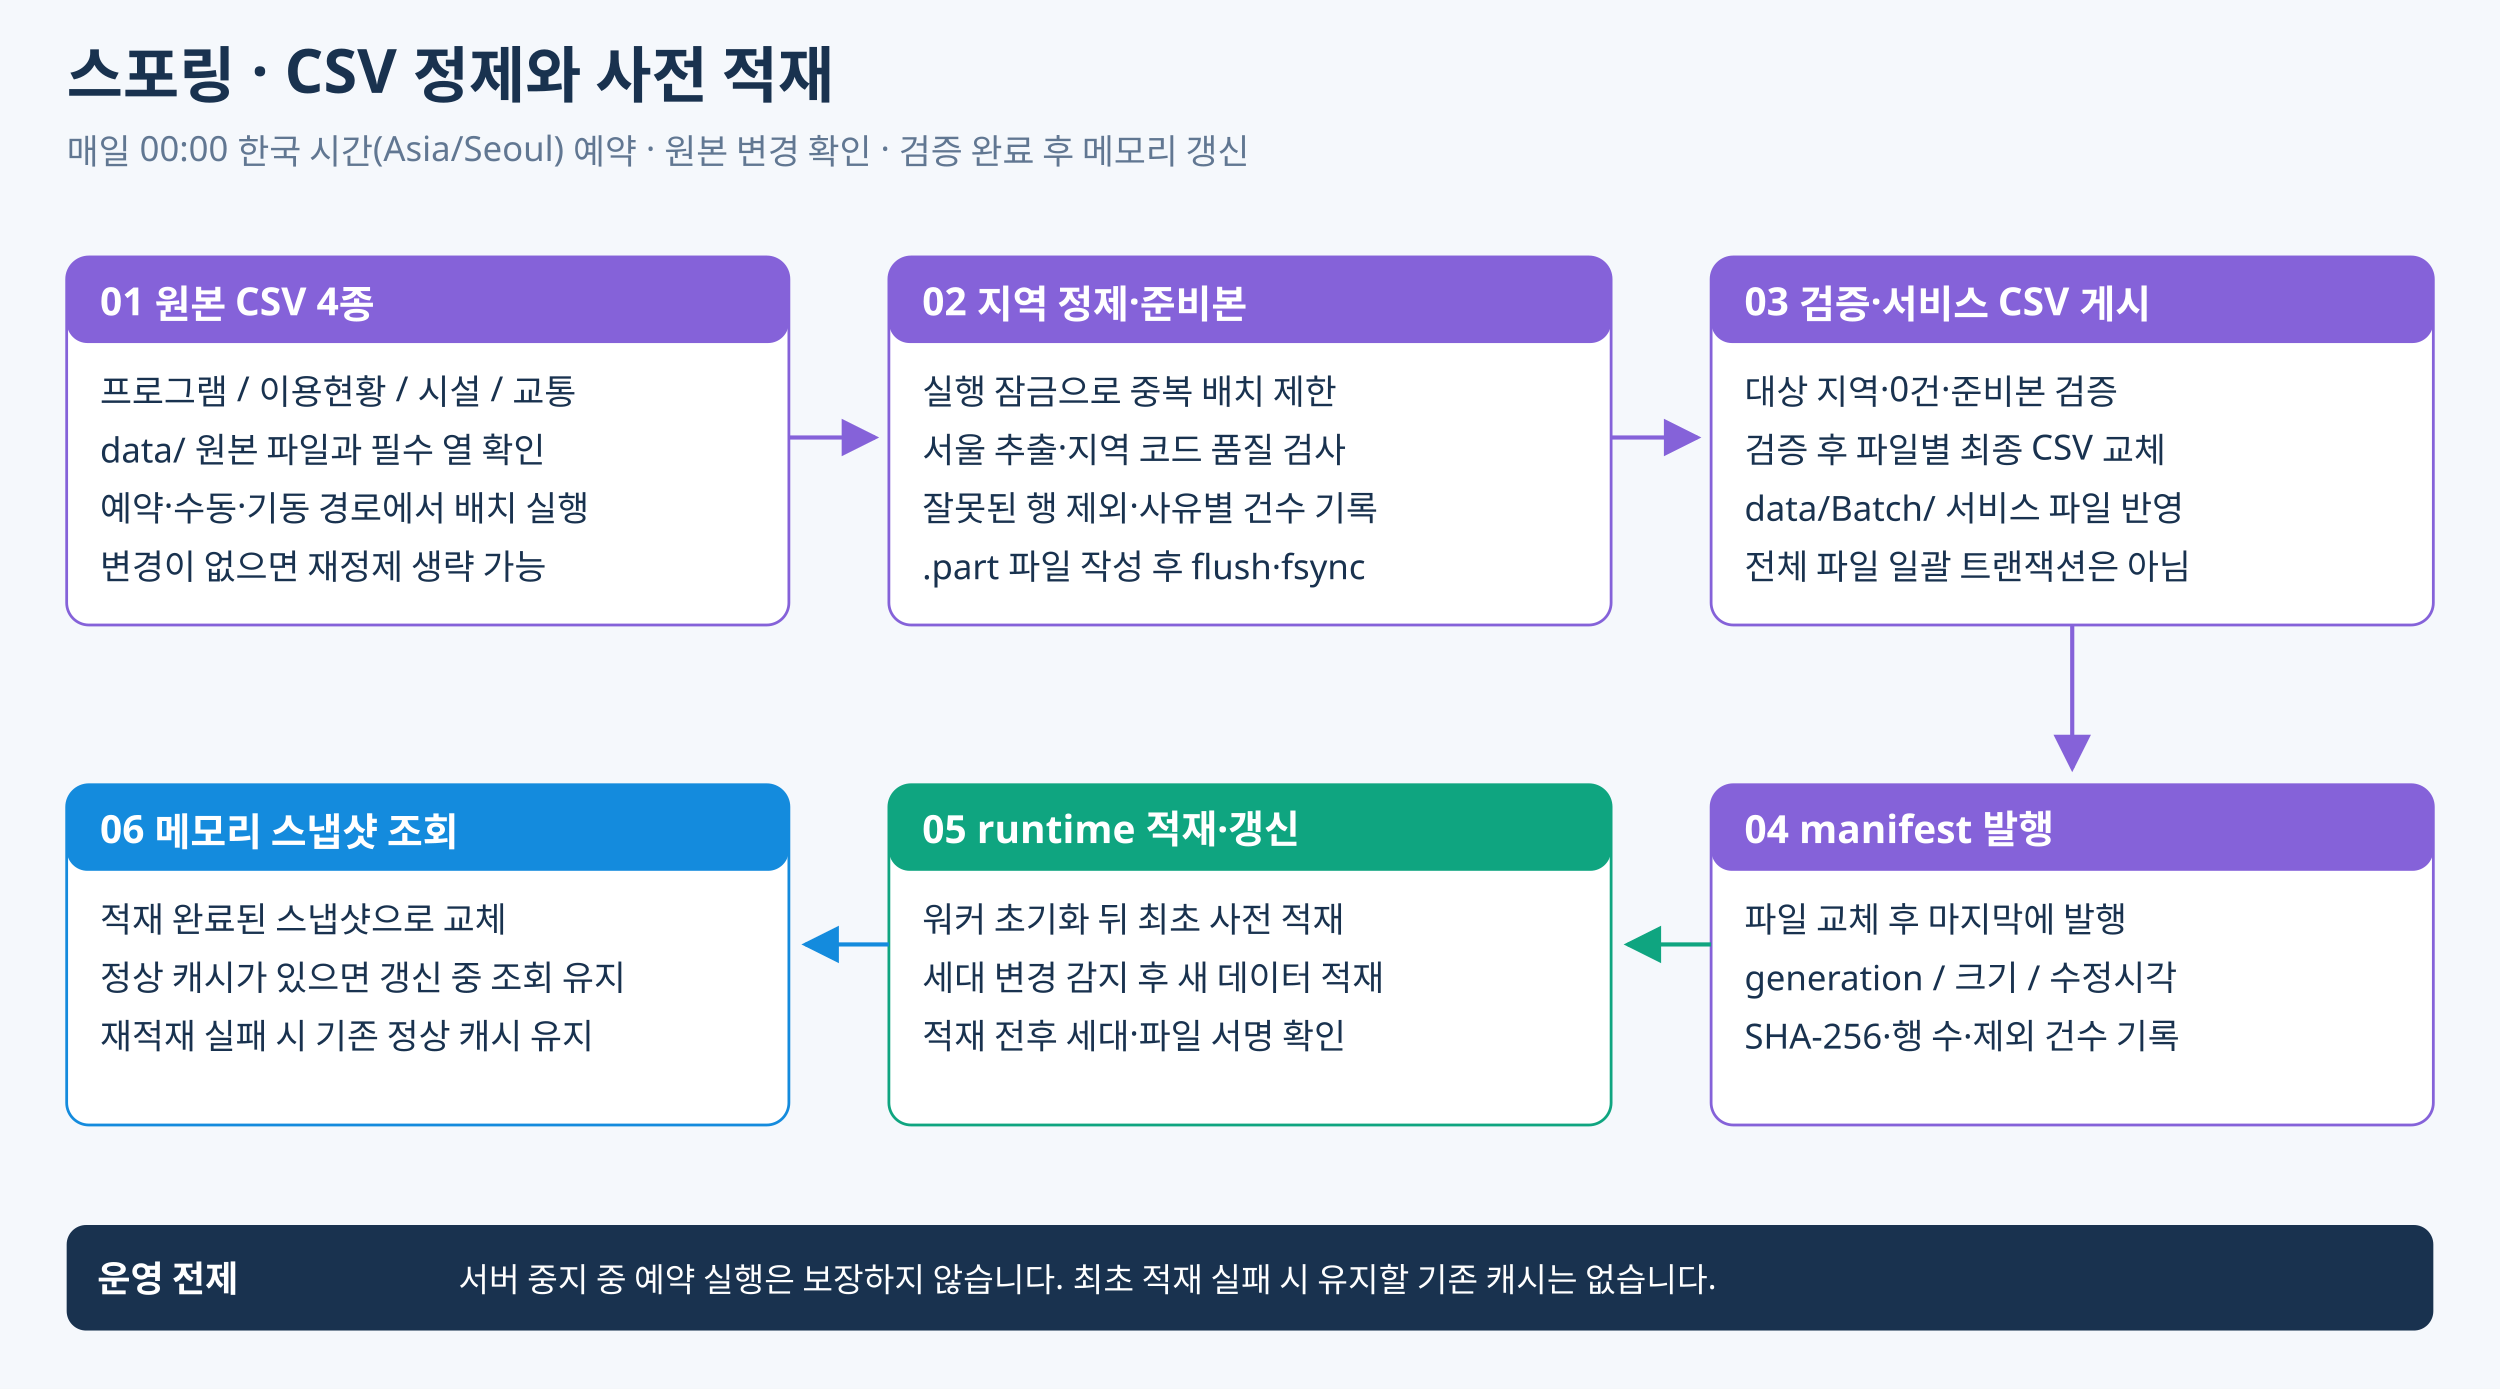
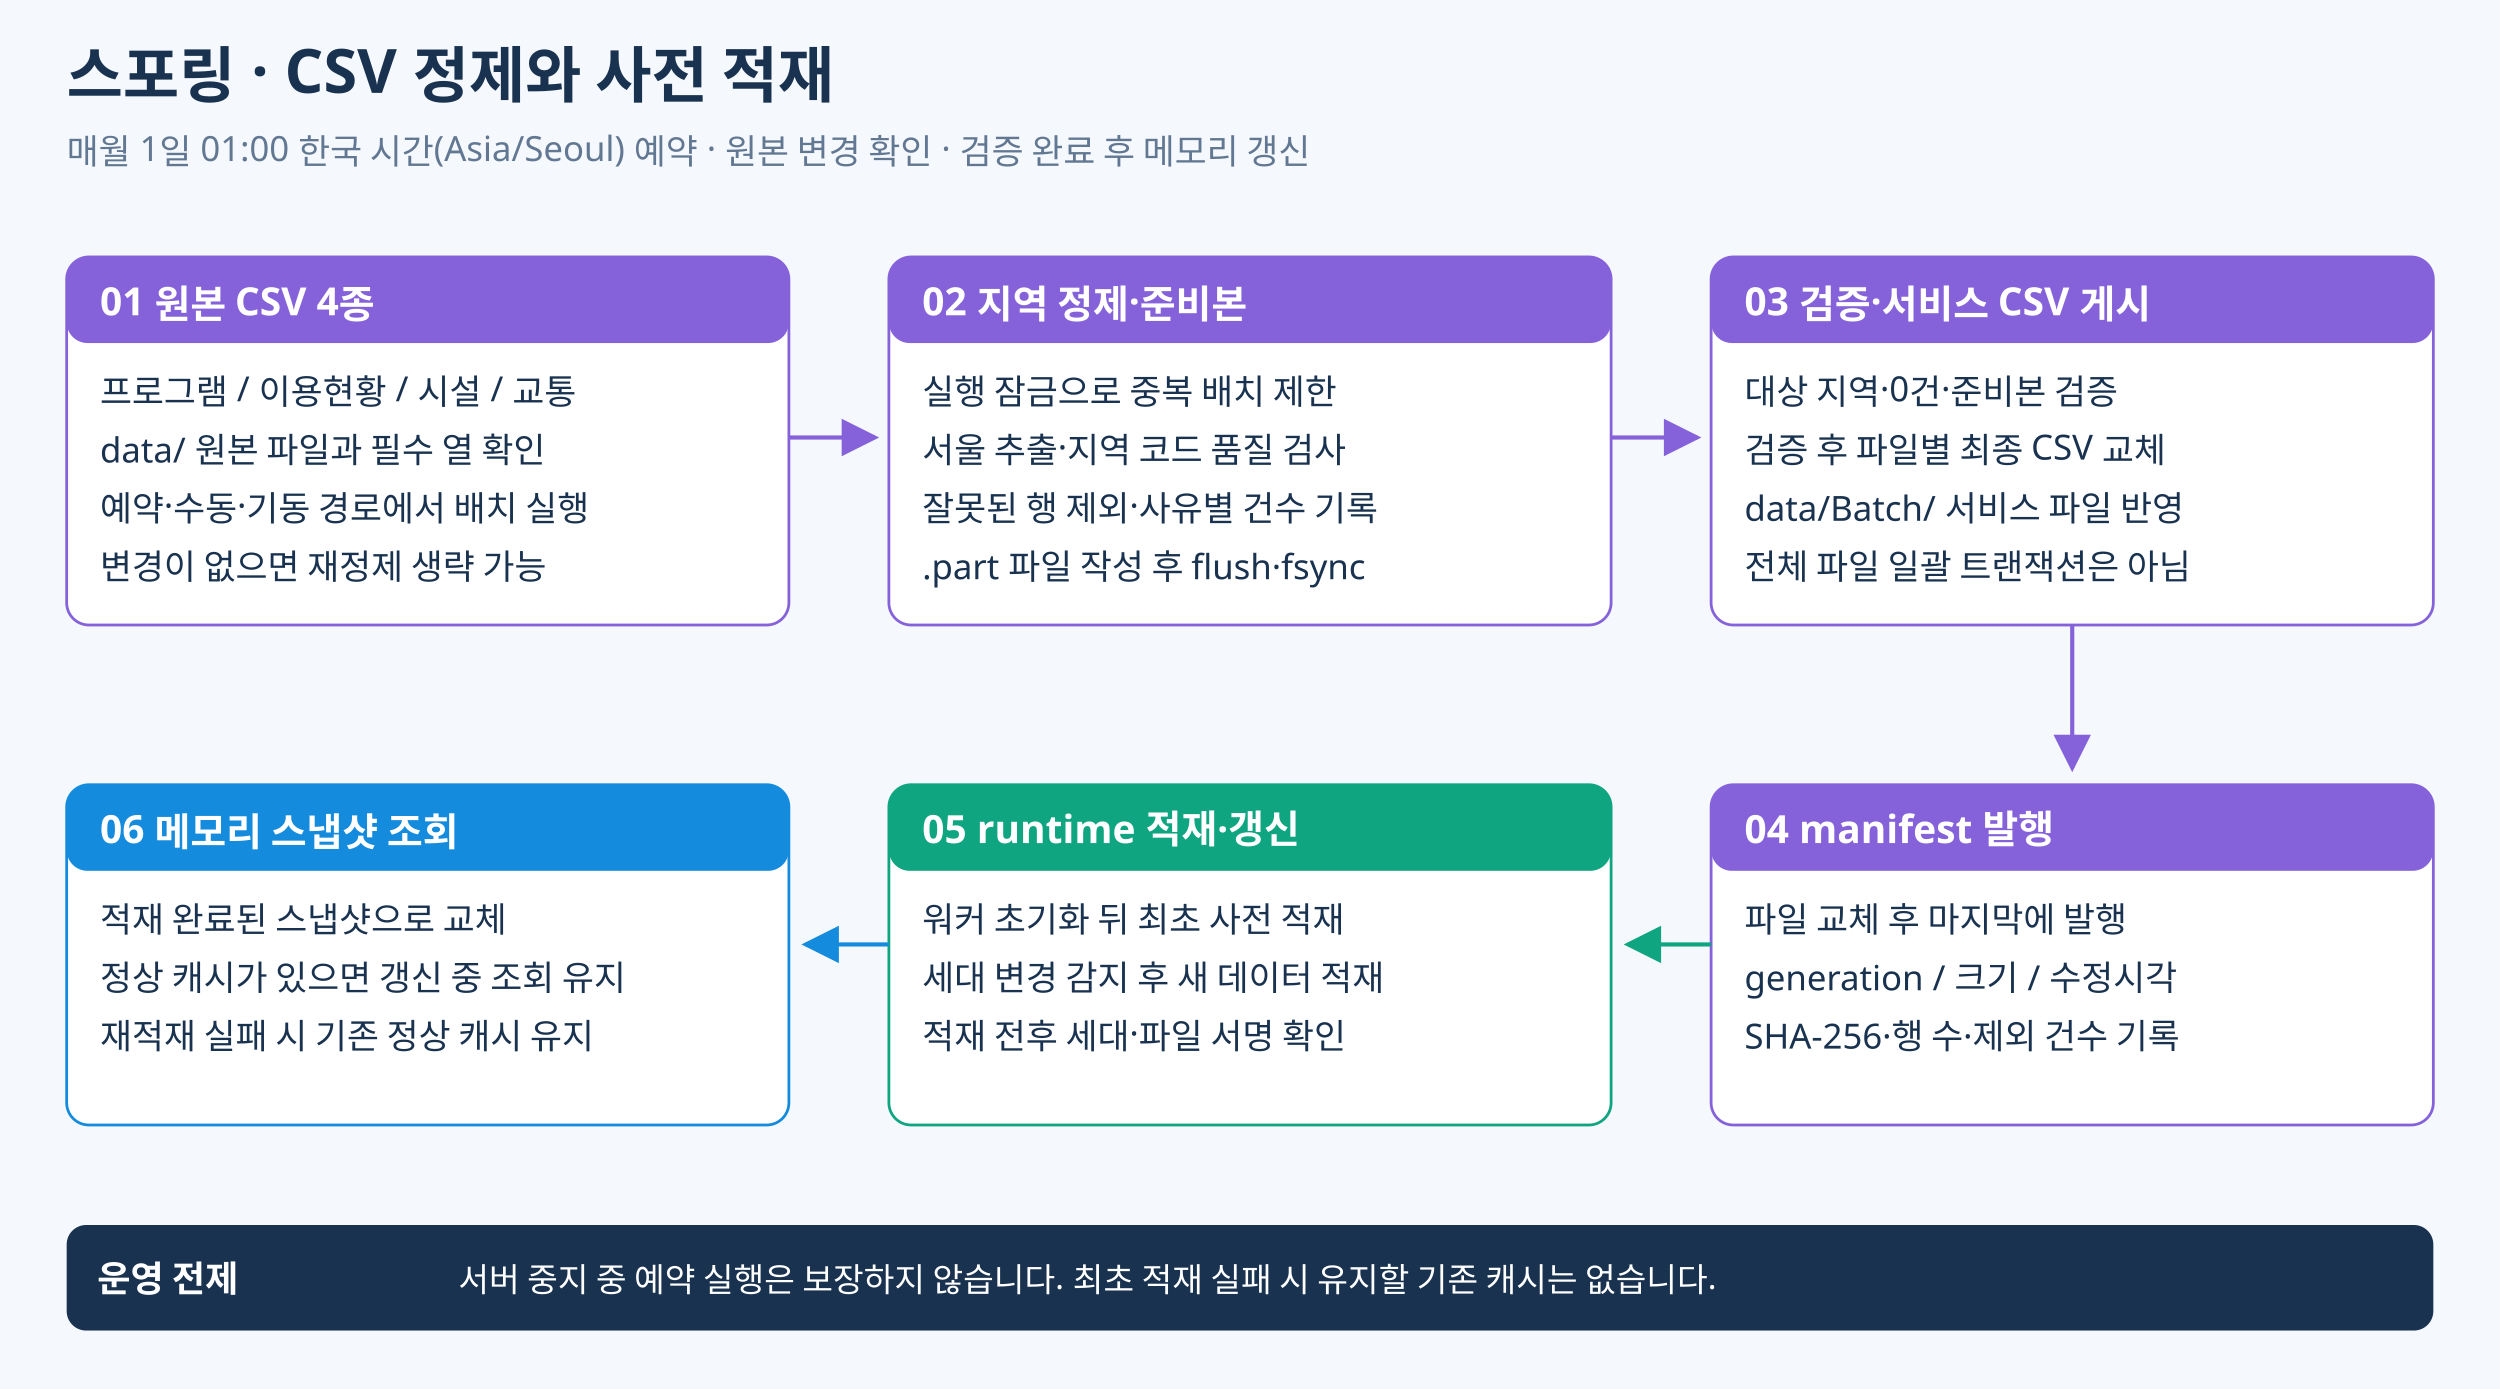
<svg xmlns="http://www.w3.org/2000/svg" width="1800" height="1000" viewBox="0 0 1800 1000">
  <defs>
    <marker id="navy" markerWidth="9" markerHeight="9" refX="8" refY="4.5" orient="auto">
      <path d="M0 0L9 4.5L0 9Z" fill="#19324F" />
    </marker>
    <marker id="blue" markerWidth="9" markerHeight="9" refX="8" refY="4.5" orient="auto">
      <path d="M0 0L9 4.5L0 9Z" fill="#148BDD" />
    </marker>
    <marker id="green" markerWidth="9" markerHeight="9" refX="8" refY="4.5" orient="auto">
      <path d="M0 0L9 4.5L0 9Z" fill="#0FA580" />
    </marker>
    <marker id="purple" markerWidth="9" markerHeight="9" refX="8" refY="4.5" orient="auto">
      <path d="M0 0L9 4.5L0 9Z" fill="#8562D9" />
    </marker>
    <marker id="orange" markerWidth="9" markerHeight="9" refX="8" refY="4.5" orient="auto">
      <path d="M0 0L9 4.5L0 9Z" fill="#DB8121" />
    </marker>
    <marker id="gray" markerWidth="9" markerHeight="9" refX="8" refY="4.5" orient="auto">
      <path d="M0 0L9 4.5L0 9Z" fill="#617792" />
    </marker>
  </defs>
  <rect width="1800" height="1000" fill="#F5F8FC" />
  <g font-family="Malgun Gothic, sans-serif">
    <text x="48" y="70" font-size="44" fill="#19324F" font-weight="700">스포링 · CSV 정제와 사전 적재</text>
-     <text x="48" y="118" font-size="25" fill="#617792" font-weight="400">매일 00:00 한국 시간(Asia/Seoul) 예약 · 원본 변경 확인 · 검증 완료 후 메모리 갱신</text>
+     <text x="48" y="118" font-size="25" fill="#617792" font-weight="400">매월 1일 01:00 한국 시간(Asia/Seoul) 예약 · 원본 변경 확인 · 검증 완료 후 메모리 갱신</text>
    <rect x="48" y="185" width="520" height="265" rx="16" fill="white" stroke="#8562D9" stroke-width="2" />
    <rect x="48" y="185" width="520" height="62" rx="15" fill="#8562D9" />
    <text x="72" y="227" font-size="28" fill="white" font-weight="700">01  원본 CSV 4종</text>
    <text x="72" y="291" font-size="25" fill="#19324F" font-weight="400">프로그램 / 이용현황 / 시설 / 교통</text>
    <text x="72" y="333" font-size="25" fill="#19324F" font-weight="400">data/ 원본 파일과 필수 열 확인</text>
    <text x="72" y="375" font-size="25" fill="#19324F" font-weight="400">예약·수동·기동 경로에서 배치 실행</text>
    <text x="72" y="417" font-size="25" fill="#19324F" font-weight="400">변경이 없으면 재정제 생략 가능</text>
    <rect x="640" y="185" width="520" height="265" rx="16" fill="white" stroke="#8562D9" stroke-width="2" />
    <rect x="640" y="185" width="520" height="62" rx="15" fill="#8562D9" />
    <text x="664" y="227" font-size="28" fill="white" font-weight="700">02  지역 정제·준비본</text>
    <text x="664" y="291" font-size="25" fill="#19324F" font-weight="400">실행 잠금으로 중복 배치 제한</text>
    <text x="664" y="333" font-size="25" fill="#19324F" font-weight="400">서울 추출·지역 코드 품질 검사</text>
    <text x="664" y="375" font-size="25" fill="#19324F" font-weight="400">잘못된 행 제외·사유별 건수 기록</text>
    <text x="664" y="417" font-size="25" fill="#19324F" font-weight="400">.part 파일 작성 후 flush·fsync</text>
    <rect x="1232" y="185" width="520" height="265" rx="16" fill="white" stroke="#8562D9" stroke-width="2" />
    <rect x="1232" y="185" width="520" height="62" rx="15" fill="#8562D9" />
    <text x="1256" y="227" font-size="28" fill="white" font-weight="700">03  검증·서비스 CSV 게시</text>
    <text x="1256" y="291" font-size="25" fill="#19324F" font-weight="400">대상 지역·0건·준비본 검증</text>
    <text x="1256" y="333" font-size="25" fill="#19324F" font-weight="400">검증 후 파일별 최종 CSV 교체</text>
    <text x="1256" y="375" font-size="25" fill="#19324F" font-weight="400">data/Batch/ 서비스 파일 반영</text>
    <text x="1256" y="417" font-size="25" fill="#19324F" font-weight="400">전체 파일 일괄 트랜잭션은 아님</text>
    <path d="M568 315H630" fill="none" stroke="#8562D9" stroke-width="3" marker-end="url(#purple)" />
    <path d="M1160 315H1222" fill="none" stroke="#8562D9" stroke-width="3" marker-end="url(#purple)" />
    <rect x="1232" y="565" width="520" height="245" rx="16" fill="white" stroke="#8562D9" stroke-width="2" />
    <rect x="1232" y="565" width="520" height="62" rx="15" fill="#8562D9" />
    <text x="1256" y="607" font-size="28" fill="white" font-weight="700">04  manifest 발행</text>
    <text x="1256" y="671" font-size="25" fill="#19324F" font-weight="400">파일 교체 후 마지막에 발행</text>
    <text x="1256" y="713" font-size="25" fill="#19324F" font-weight="400">generation / 크기 / 수정시각</text>
    <text x="1256" y="755" font-size="25" fill="#19324F" font-weight="400">SHA-256·행 수·제외 건수 기록</text>
    <rect x="640" y="565" width="520" height="245" rx="16" fill="white" stroke="#0FA580" stroke-width="2" />
    <rect x="640" y="565" width="520" height="62" rx="15" fill="#0FA580" />
    <text x="664" y="607" font-size="28" fill="white" font-weight="700">05  runtime 적재·갱신</text>
    <text x="664" y="671" font-size="25" fill="#19324F" font-weight="400">워커 초기화 뒤 최초 사전 적재</text>
    <text x="664" y="713" font-size="25" fill="#19324F" font-weight="400">세대 변경 감지 후 새 데이터 적재</text>
    <text x="664" y="755" font-size="25" fill="#19324F" font-weight="400">적재 전후 세대·파일 서명 확인</text>
    <rect x="48" y="565" width="520" height="245" rx="16" fill="white" stroke="#148BDD" stroke-width="2" />
    <rect x="48" y="565" width="520" height="62" rx="15" fill="#148BDD" />
    <text x="72" y="607" font-size="28" fill="white" font-weight="700">06  메모리 스냅샷 조회</text>
    <text x="72" y="671" font-size="25" fill="#19324F" font-weight="400">적재 완료된 스냅샷으로 교체</text>
    <text x="72" y="713" font-size="25" fill="#19324F" font-weight="400">정상 캐시가 있으면 갱신 중 조회 유지</text>
    <text x="72" y="755" font-size="25" fill="#19324F" font-weight="400">재적재 실패 시 기존 정상 캐시 유지</text>
    <path d="M1492 450V553" fill="none" stroke="#8562D9" stroke-width="3" marker-end="url(#purple)" />
    <path d="M1232 680H1172" fill="none" stroke="#0FA580" stroke-width="3" marker-end="url(#green)" />
    <path d="M640 680H580" fill="none" stroke="#148BDD" stroke-width="3" marker-end="url(#blue)" />
    <rect x="48" y="882" width="1704" height="76" rx="14" fill="#19324F" />
    <text x="70" y="930" font-size="26" fill="white" font-weight="700">운영 전제</text>
    <text x="330" y="930" font-size="24" fill="white" font-weight="400">서버 중지 중 예약 실행은 보장하지 않습니다. 최초 적재 실패 시 유지할 기존 캐시는 없습니다.</text>
  </g>
</svg>
